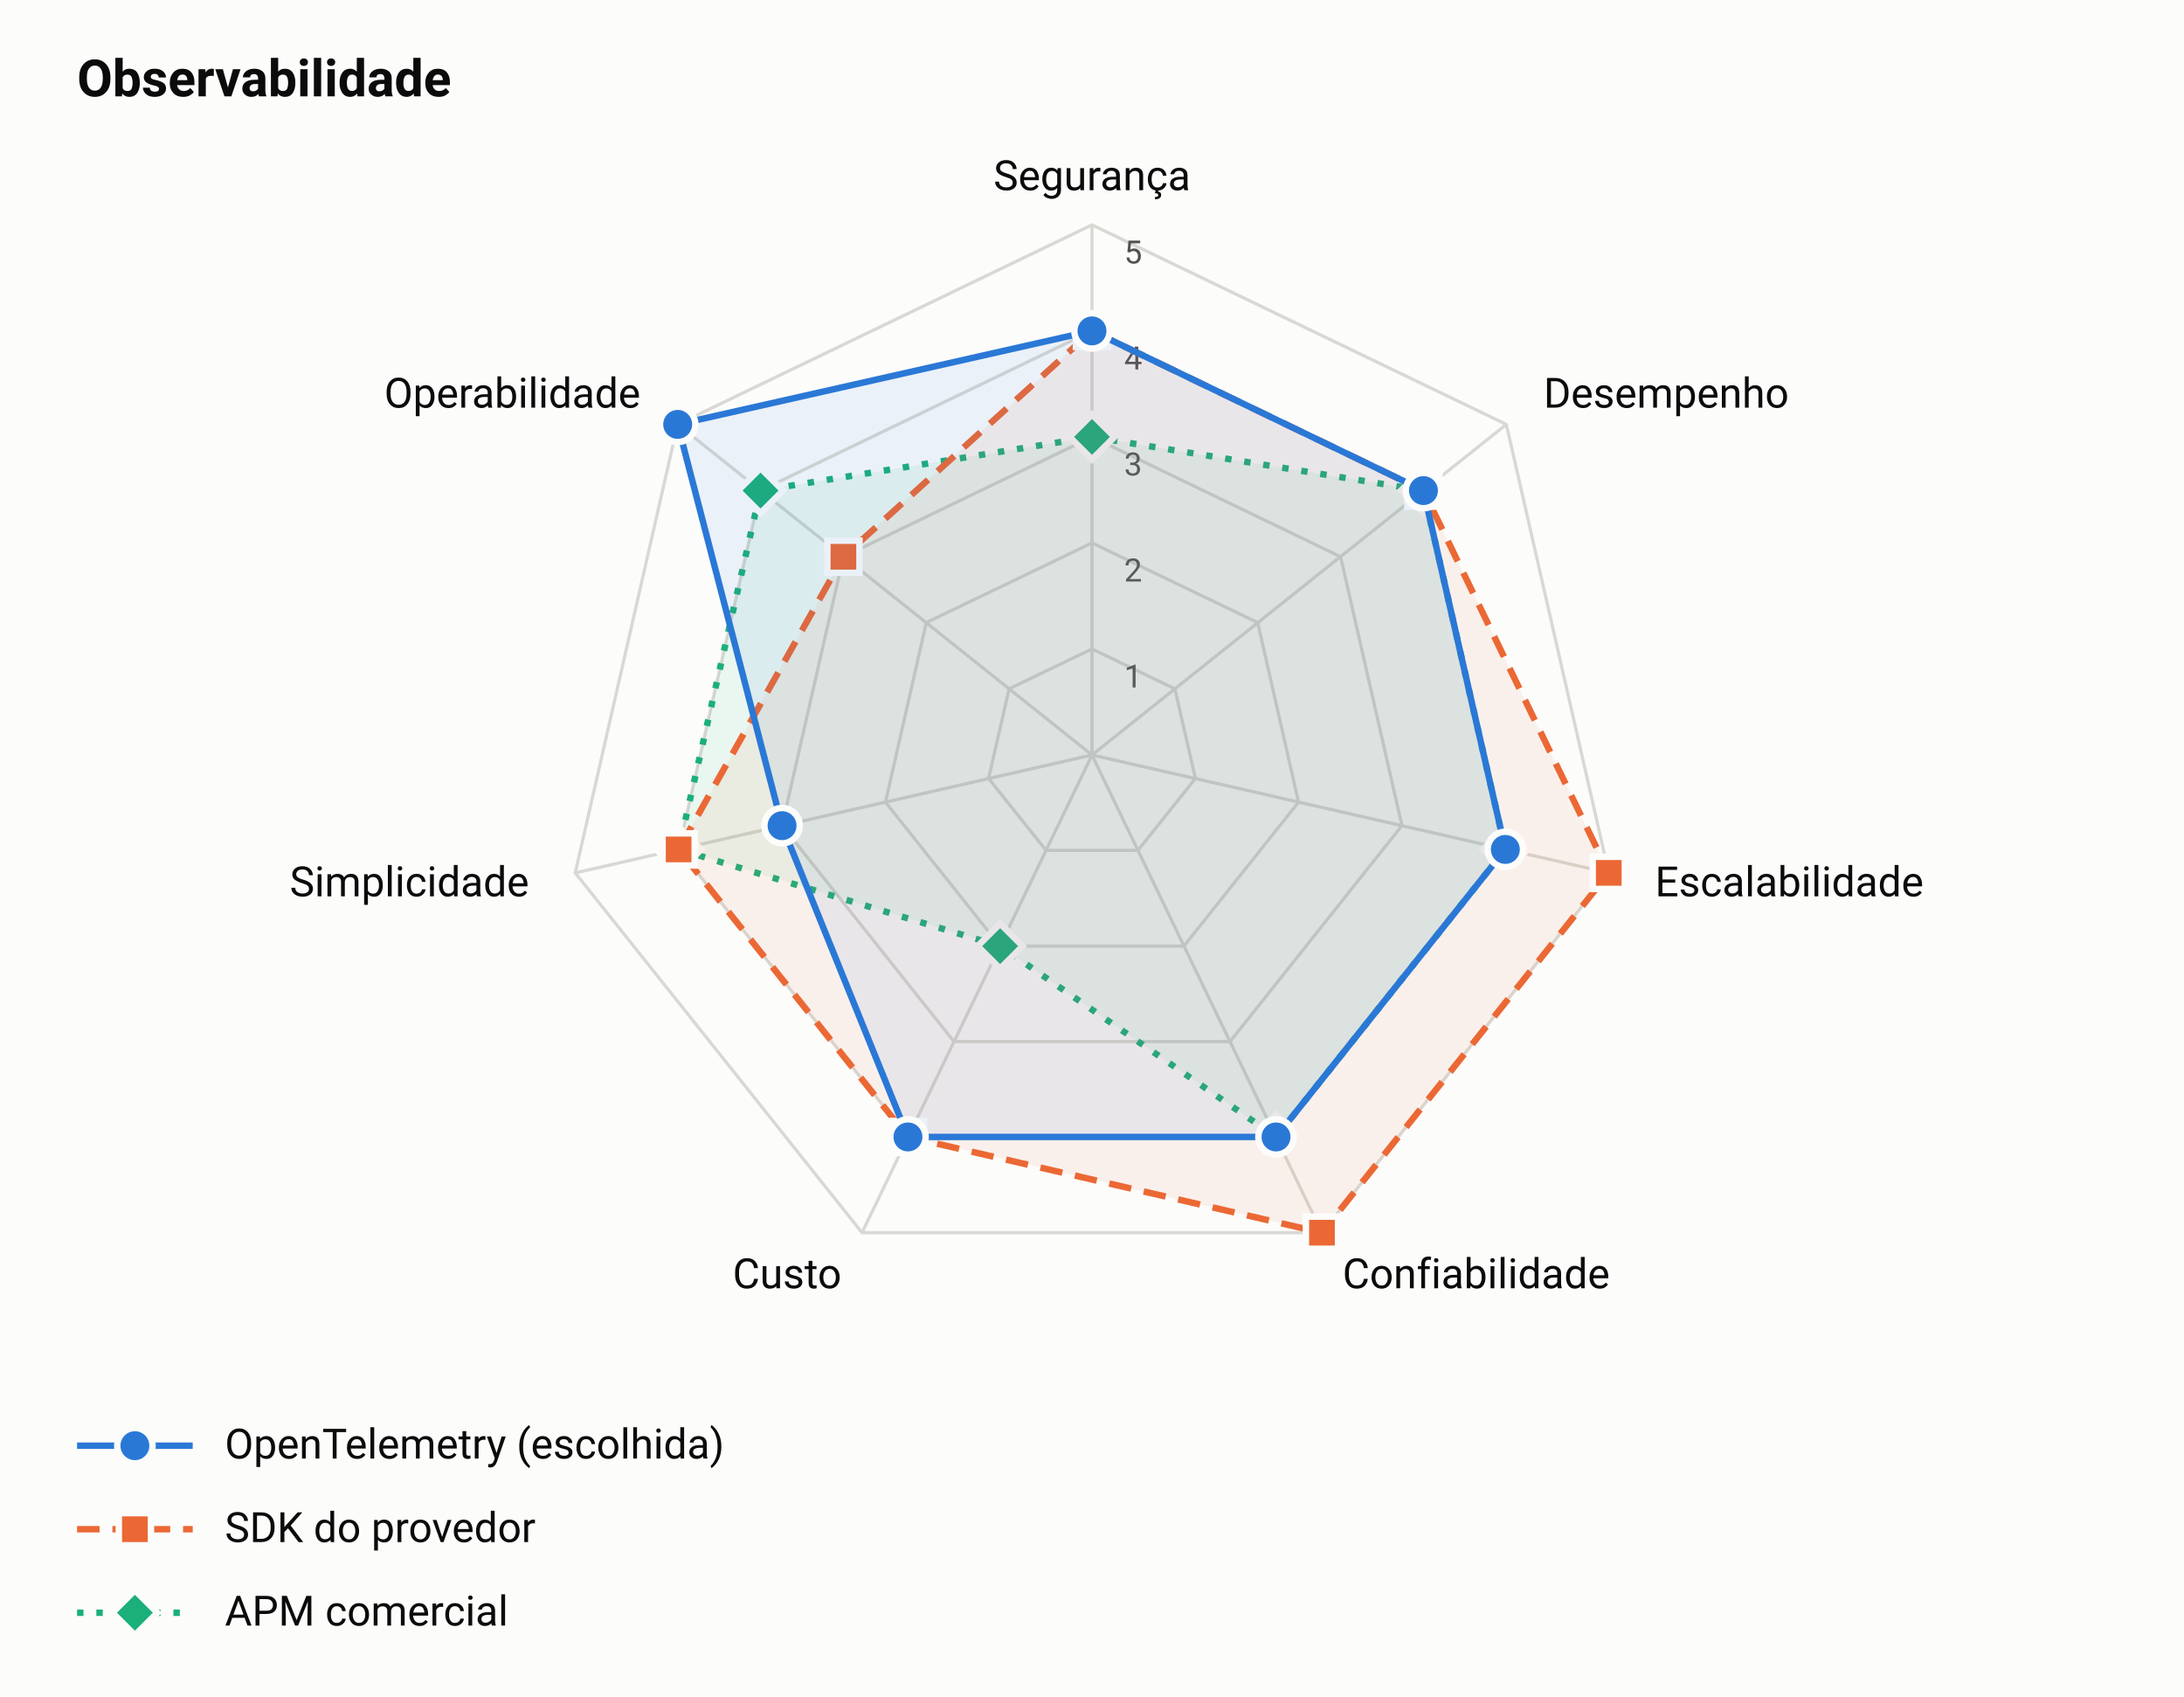
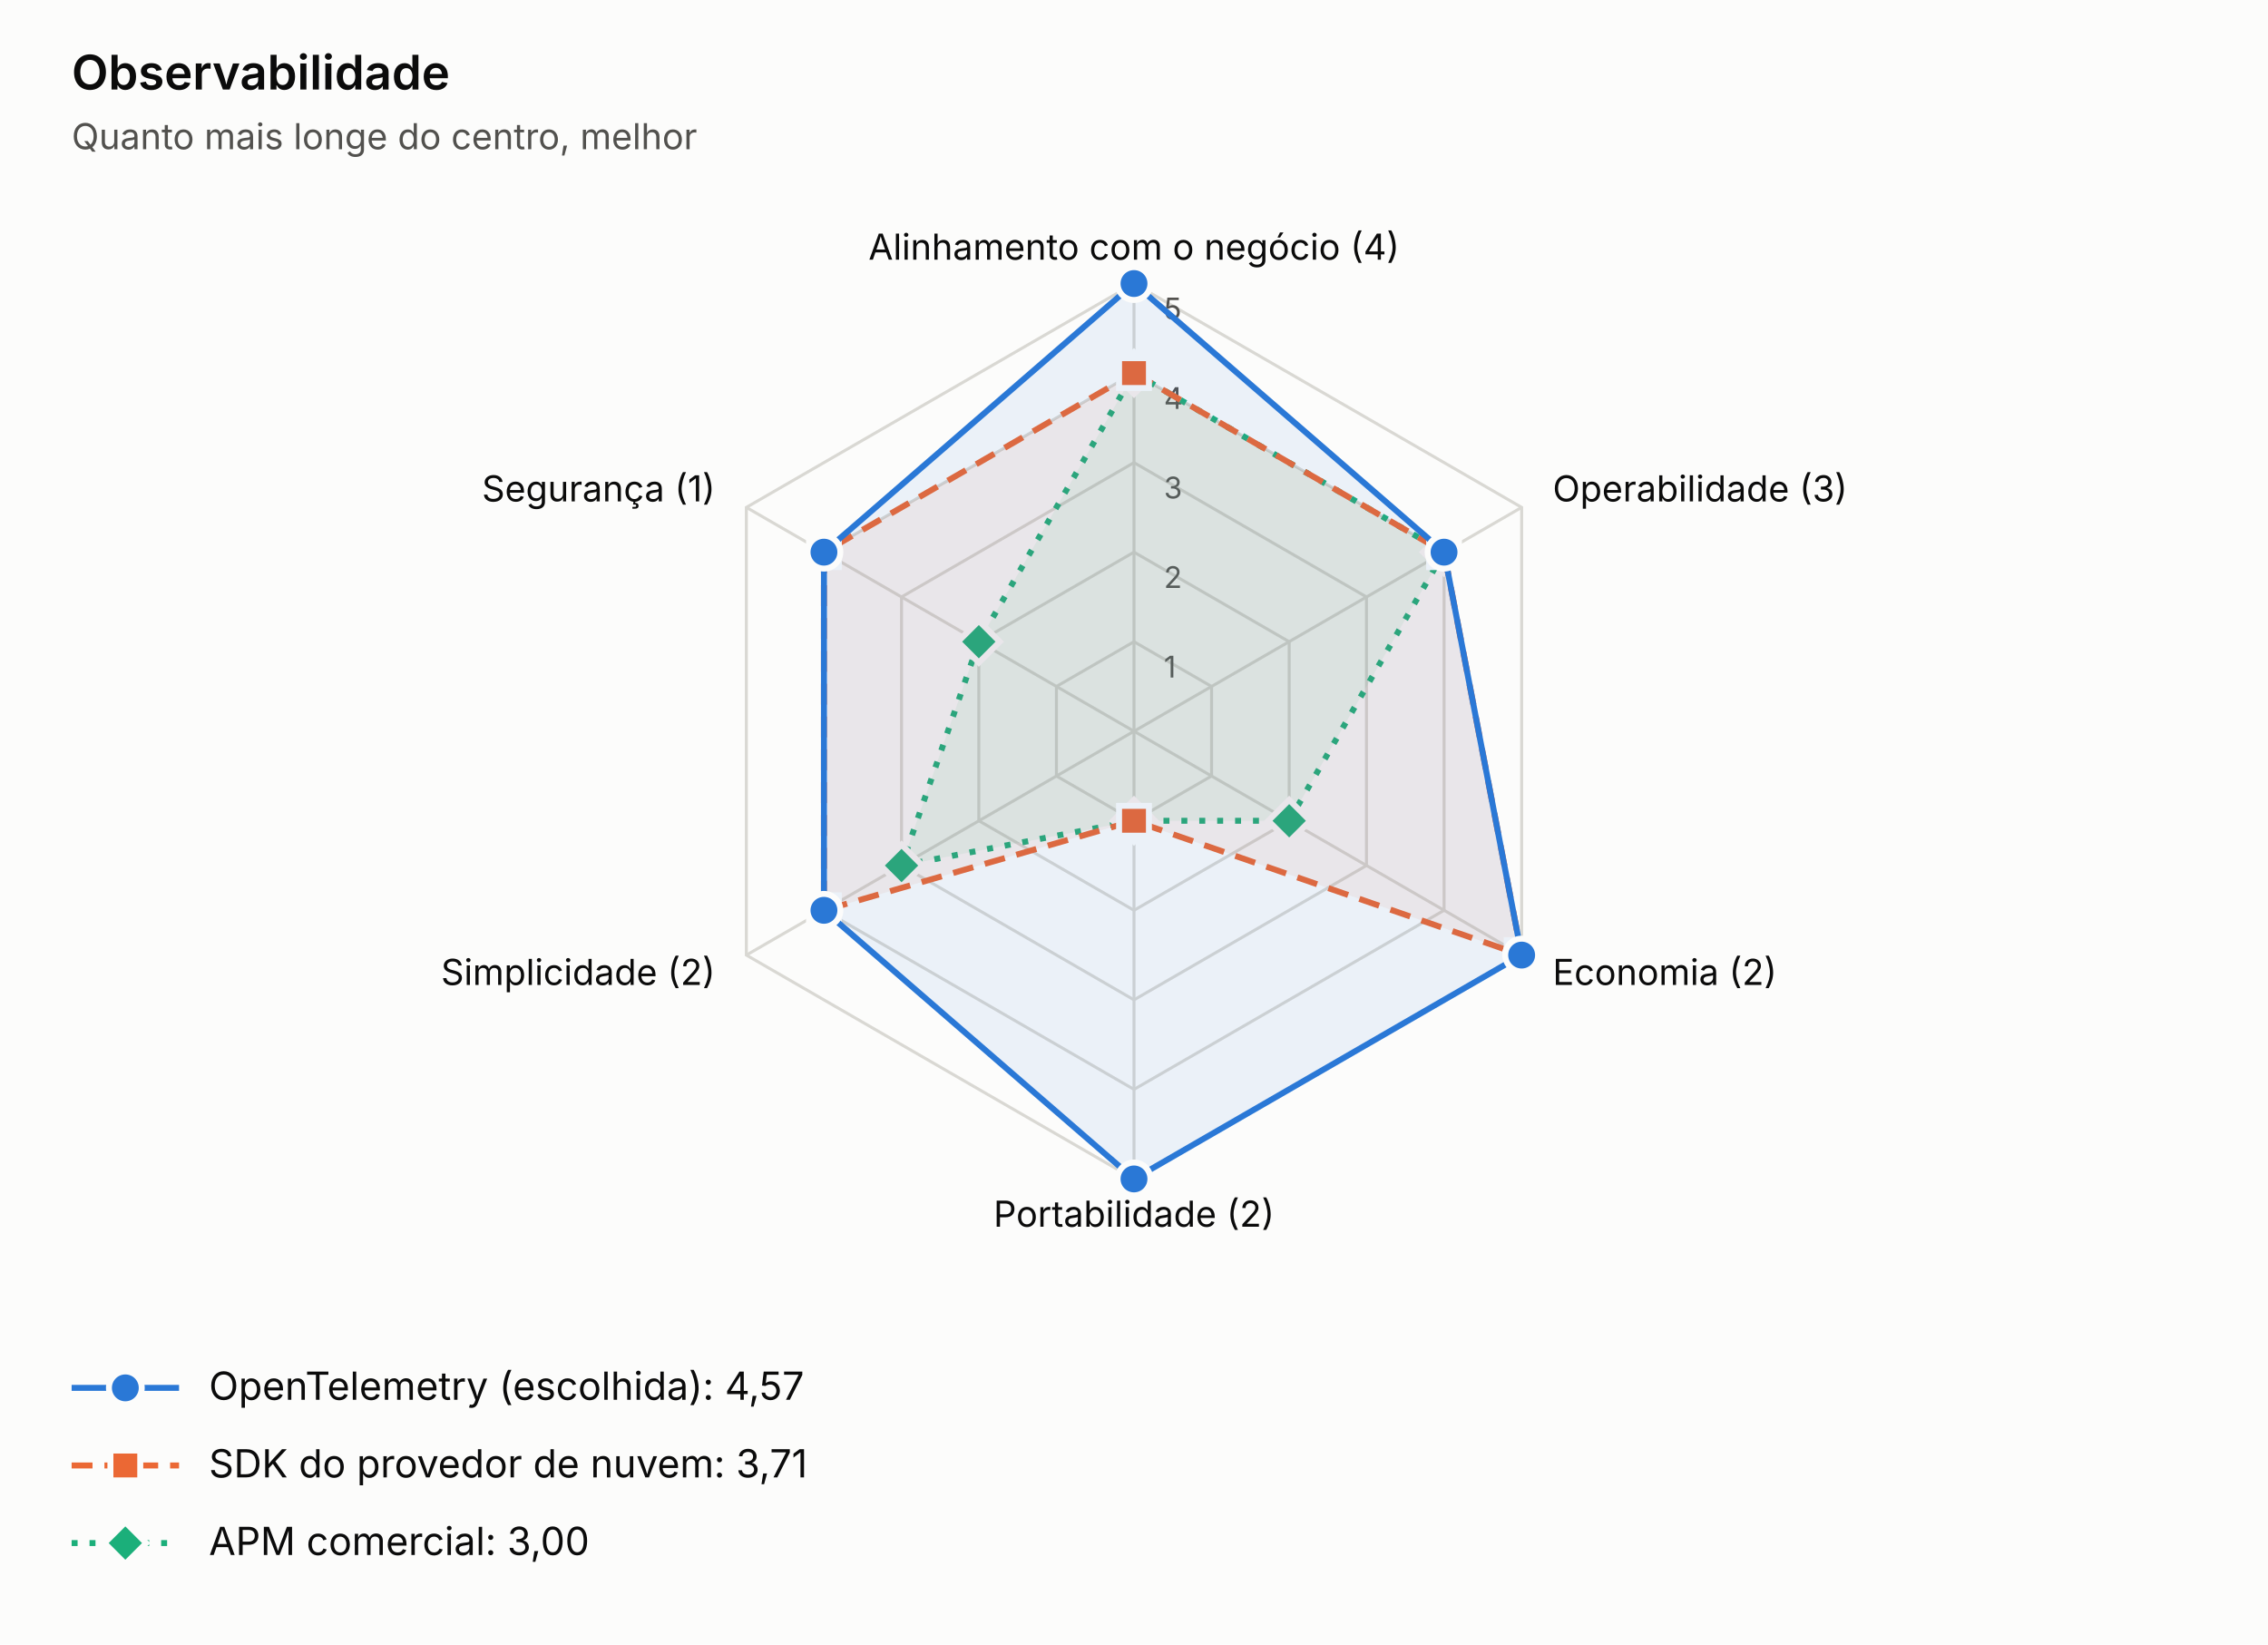
- <svg xmlns="http://www.w3.org/2000/svg" viewBox="0 0 680 528" role="img" aria-label="Observabilidade" font-family="-apple-system, 'Segoe UI', Roboto, Helvetica, Arial, sans-serif">
-   <rect width="680" height="528" fill="#fcfcfb" />
+ <svg xmlns="http://www.w3.org/2000/svg" viewBox="0 0 760 551" role="img" aria-label="Observabilidade" font-family="-apple-system, BlinkMacSystemFont, 'Segoe UI', sans-serif">
+   <rect width="760" height="551" fill="#fcfcfb" />
  <text x="24" y="30" font-size="16" font-weight="600" fill="#0b0b0b">Observabilidade</text>
-   <polygon points="340.0,202.0 365.8,214.4 372.2,242.3 354.3,264.7 325.7,264.7 307.8,242.3 314.2,214.4" fill="none" stroke="#d9d8d3" stroke-width="1" />
-   <text x="350.0" y="214.0" font-size="10" fill="#52514e">1</text>
-   <polygon points="340.0,169.0 391.6,193.8 404.3,249.7 368.6,294.5 311.4,294.5 275.7,249.7 288.4,193.8" fill="none" stroke="#d9d8d3" stroke-width="1" />
-   <text x="350.0" y="181.0" font-size="10" fill="#52514e">2</text>
-   <polygon points="340.0,136.0 417.4,173.3 436.5,257.0 383.0,324.2 297.0,324.2 243.5,257.0 262.6,173.3" fill="none" stroke="#d9d8d3" stroke-width="1" />
-   <text x="350.0" y="148.0" font-size="10" fill="#52514e">3</text>
-   <polygon points="340.0,103.0 443.2,152.7 468.7,264.4 397.3,353.9 282.7,353.9 211.3,264.4 236.8,152.7" fill="none" stroke="#d9d8d3" stroke-width="1" />
-   <text x="350.0" y="115.0" font-size="10" fill="#52514e">4</text>
-   <polygon points="340.0,70.0 469.0,132.1 500.9,271.7 411.6,383.7 268.4,383.7 179.1,271.7 211.0,132.1" fill="none" stroke="#d9d8d3" stroke-width="1" />
-   <text x="350.0" y="82.0" font-size="10" fill="#52514e">5</text>
-   <line x1="340" y1="235" x2="340.0" y2="70.0" stroke="#d9d8d3" stroke-width="1" />
-   <text x="340.0" y="59.2" text-anchor="middle" font-size="13" fill="#0b0b0b">Segurança</text>
-   <line x1="340" y1="235" x2="469.0" y2="132.1" stroke="#d9d8d3" stroke-width="1" />
-   <text x="480.6" y="126.9" text-anchor="start" font-size="13" fill="#0b0b0b">Desempenho</text>
-   <line x1="340" y1="235" x2="500.9" y2="271.7" stroke="#d9d8d3" stroke-width="1" />
-   <text x="515.3" y="279.0" text-anchor="start" font-size="13" fill="#0b0b0b">Escalabilidade</text>
-   <line x1="340" y1="235" x2="411.6" y2="383.7" stroke="#d9d8d3" stroke-width="1" />
-   <text x="418.0" y="401.0" text-anchor="start" font-size="13" fill="#0b0b0b">Confiabilidade</text>
-   <line x1="340" y1="235" x2="268.4" y2="383.7" stroke="#d9d8d3" stroke-width="1" />
-   <text x="262.0" y="401.0" text-anchor="end" font-size="13" fill="#0b0b0b">Custo</text>
-   <line x1="340" y1="235" x2="179.1" y2="271.7" stroke="#d9d8d3" stroke-width="1" />
-   <text x="164.7" y="279.0" text-anchor="end" font-size="13" fill="#0b0b0b">Simplicidade</text>
-   <line x1="340" y1="235" x2="211.0" y2="132.1" stroke="#d9d8d3" stroke-width="1" />
-   <text x="199.4" y="126.9" text-anchor="end" font-size="13" fill="#0b0b0b">Operabilidade</text>
-   <polygon points="340.0,136.0 443.2,152.7 468.7,264.4 397.3,353.9 311.4,294.5 211.3,264.4 236.8,152.7" fill="#1baf7a" fill-opacity="0.08" stroke="#1baf7a" stroke-width="2" stroke-linejoin="round" stroke-dasharray="2 4" />
-   <polygon points="340.0,129.0 347.0,136.0 340.0,143.0 333.0,136.0" fill="#1baf7a" stroke="#fcfcfb" stroke-width="2" />
-   <polygon points="443.2,145.7 450.2,152.7 443.2,159.7 436.2,152.7" fill="#1baf7a" stroke="#fcfcfb" stroke-width="2" />
-   <polygon points="468.7,257.4 475.7,264.4 468.7,271.4 461.7,264.4" fill="#1baf7a" stroke="#fcfcfb" stroke-width="2" />
-   <polygon points="397.3,346.9 404.3,353.9 397.3,360.9 390.3,353.9" fill="#1baf7a" stroke="#fcfcfb" stroke-width="2" />
-   <polygon points="311.4,287.5 318.4,294.5 311.4,301.5 304.4,294.5" fill="#1baf7a" stroke="#fcfcfb" stroke-width="2" />
-   <polygon points="211.3,257.4 218.3,264.4 211.3,271.4 204.3,264.4" fill="#1baf7a" stroke="#fcfcfb" stroke-width="2" />
-   <polygon points="236.8,145.7 243.8,152.7 236.8,159.7 229.8,152.7" fill="#1baf7a" stroke="#fcfcfb" stroke-width="2" />
-   <polygon points="340.0,103.0 443.2,152.7 500.9,271.7 411.6,383.7 282.7,353.9 211.3,264.4 262.6,173.3" fill="#eb6834" fill-opacity="0.08" stroke="#eb6834" stroke-width="2" stroke-linejoin="round" stroke-dasharray="7 4" />
-   <rect x="335.0" y="98.0" width="10" height="10" fill="#eb6834" stroke="#fcfcfb" stroke-width="2" />
-   <rect x="438.2" y="147.7" width="10" height="10" fill="#eb6834" stroke="#fcfcfb" stroke-width="2" />
-   <rect x="495.9" y="266.7" width="10" height="10" fill="#eb6834" stroke="#fcfcfb" stroke-width="2" />
-   <rect x="406.6" y="378.7" width="10" height="10" fill="#eb6834" stroke="#fcfcfb" stroke-width="2" />
-   <rect x="277.7" y="348.9" width="10" height="10" fill="#eb6834" stroke="#fcfcfb" stroke-width="2" />
-   <rect x="206.3" y="259.4" width="10" height="10" fill="#eb6834" stroke="#fcfcfb" stroke-width="2" />
-   <rect x="257.6" y="168.3" width="10" height="10" fill="#eb6834" stroke="#fcfcfb" stroke-width="2" />
-   <polygon points="340.0,103.0 443.2,152.7 468.7,264.4 397.3,353.9 282.7,353.9 243.5,257.0 211.0,132.1" fill="#2a78d6" fill-opacity="0.08" stroke="#2a78d6" stroke-width="2" stroke-linejoin="round" />
-   <circle cx="340.0" cy="103.0" r="5.5" fill="#2a78d6" stroke="#fcfcfb" stroke-width="2" />
-   <circle cx="443.2" cy="152.7" r="5.5" fill="#2a78d6" stroke="#fcfcfb" stroke-width="2" />
-   <circle cx="468.7" cy="264.4" r="5.5" fill="#2a78d6" stroke="#fcfcfb" stroke-width="2" />
-   <circle cx="397.3" cy="353.9" r="5.5" fill="#2a78d6" stroke="#fcfcfb" stroke-width="2" />
-   <circle cx="282.7" cy="353.9" r="5.5" fill="#2a78d6" stroke="#fcfcfb" stroke-width="2" />
-   <circle cx="243.5" cy="257.0" r="5.5" fill="#2a78d6" stroke="#fcfcfb" stroke-width="2" />
-   <circle cx="211.0" cy="132.1" r="5.5" fill="#2a78d6" stroke="#fcfcfb" stroke-width="2" />
-   <line x1="24" y1="450" x2="60" y2="450" stroke="#2a78d6" stroke-width="2" />
-   <circle cx="42.0" cy="450.0" r="5.5" fill="#2a78d6" stroke="#fcfcfb" stroke-width="2" />
-   <text x="70" y="454" font-size="13" fill="#0b0b0b">OpenTelemetry (escolhida)</text>
-   <line x1="24" y1="476" x2="60" y2="476" stroke="#eb6834" stroke-width="2" stroke-dasharray="7 4" />
-   <rect x="37.0" y="471.0" width="10" height="10" fill="#eb6834" stroke="#fcfcfb" stroke-width="2" />
-   <text x="70" y="480" font-size="13" fill="#0b0b0b">SDK do provedor</text>
-   <line x1="24" y1="502" x2="60" y2="502" stroke="#1baf7a" stroke-width="2" stroke-dasharray="2 4" />
-   <polygon points="42.0,495.0 49.0,502.0 42.0,509.0 35.0,502.0" fill="#1baf7a" stroke="#fcfcfb" stroke-width="2" />
-   <text x="70" y="506" font-size="13" fill="#0b0b0b">APM comercial</text>
+   <text x="24" y="50" font-size="12" fill="#52514e">Quanto mais longe do centro, melhor</text>
+   <polygon points="380.0,215.0 406.0,230.0 406.0,260.0 380.0,275.0 354.0,260.0 354.0,230.0" fill="none" stroke="#d9d8d3" stroke-width="1" />
+   <text x="390.0" y="227.0" font-size="10" fill="#52514e">1</text>
+   <polygon points="380.0,185.0 432.0,215.0 432.0,275.0 380.0,305.0 328.0,275.0 328.0,215.0" fill="none" stroke="#d9d8d3" stroke-width="1" />
+   <text x="390.0" y="197.0" font-size="10" fill="#52514e">2</text>
+   <polygon points="380.0,155.0 457.9,200.0 457.9,290.0 380.0,335.0 302.1,290.0 302.1,200.0" fill="none" stroke="#d9d8d3" stroke-width="1" />
+   <text x="390.0" y="167.0" font-size="10" fill="#52514e">3</text>
+   <polygon points="380.0,125.0 483.9,185.0 483.9,305.0 380.0,365.0 276.1,305.0 276.1,185.0" fill="none" stroke="#d9d8d3" stroke-width="1" />
+   <text x="390.0" y="137.0" font-size="10" fill="#52514e">4</text>
+   <polygon points="380.0,95.0 509.9,170.0 509.9,320.0 380.0,395.0 250.1,320.0 250.1,170.0" fill="none" stroke="#d9d8d3" stroke-width="1" />
+   <text x="390.0" y="107.0" font-size="10" fill="#52514e">5</text>
+   <line x1="380" y1="245" x2="380.0" y2="95.0" stroke="#d9d8d3" stroke-width="1" />
+   <text x="380.0" y="87.0" text-anchor="middle" font-size="12" fill="#0b0b0b">Alinhamento com o negócio (4)</text>
+   <line x1="380" y1="245" x2="509.9" y2="170.0" stroke="#d9d8d3" stroke-width="1" />
+   <text x="520.3" y="168.0" text-anchor="start" font-size="12" fill="#0b0b0b">Operabilidade (3)</text>
+   <line x1="380" y1="245" x2="509.9" y2="320.0" stroke="#d9d8d3" stroke-width="1" />
+   <text x="520.3" y="330.0" text-anchor="start" font-size="12" fill="#0b0b0b">Economia (2)</text>
+   <line x1="380" y1="245" x2="380.0" y2="395.0" stroke="#d9d8d3" stroke-width="1" />
+   <text x="380.0" y="411.0" text-anchor="middle" font-size="12" fill="#0b0b0b">Portabilidade (2)</text>
+   <line x1="380" y1="245" x2="250.1" y2="320.0" stroke="#d9d8d3" stroke-width="1" />
+   <text x="239.7" y="330.0" text-anchor="end" font-size="12" fill="#0b0b0b">Simplicidade (2)</text>
+   <line x1="380" y1="245" x2="250.1" y2="170.0" stroke="#d9d8d3" stroke-width="1" />
+   <text x="239.7" y="168.0" text-anchor="end" font-size="12" fill="#0b0b0b">Segurança (1)</text>
+   <polygon points="380.0,125.0 483.9,185.0 432.0,275.0 380.0,275.0 302.1,290.0 328.0,215.0" fill="#1baf7a" fill-opacity="0.08" stroke="#1baf7a" stroke-width="2" stroke-linejoin="round" stroke-dasharray="2 4" />
+   <polygon points="380.0,118.0 387.0,125.0 380.0,132.0 373.0,125.0" fill="#1baf7a" stroke="#fcfcfb" stroke-width="2" />
+   <polygon points="483.9,178.0 490.9,185.0 483.9,192.0 476.9,185.0" fill="#1baf7a" stroke="#fcfcfb" stroke-width="2" />
+   <polygon points="432.0,268.0 439.0,275.0 432.0,282.0 425.0,275.0" fill="#1baf7a" stroke="#fcfcfb" stroke-width="2" />
+   <polygon points="380.0,268.0 387.0,275.0 380.0,282.0 373.0,275.0" fill="#1baf7a" stroke="#fcfcfb" stroke-width="2" />
+   <polygon points="302.1,283.0 309.1,290.0 302.1,297.0 295.1,290.0" fill="#1baf7a" stroke="#fcfcfb" stroke-width="2" />
+   <polygon points="328.0,208.0 335.0,215.0 328.0,222.0 321.0,215.0" fill="#1baf7a" stroke="#fcfcfb" stroke-width="2" />
+   <polygon points="380.0,125.0 483.9,185.0 509.9,320.0 380.0,275.0 276.1,305.0 276.1,185.0" fill="#eb6834" fill-opacity="0.08" stroke="#eb6834" stroke-width="2" stroke-linejoin="round" stroke-dasharray="7 4" />
+   <rect x="375.0" y="120.0" width="10" height="10" fill="#eb6834" stroke="#fcfcfb" stroke-width="2" />
+   <rect x="478.9" y="180.0" width="10" height="10" fill="#eb6834" stroke="#fcfcfb" stroke-width="2" />
+   <rect x="504.9" y="315.0" width="10" height="10" fill="#eb6834" stroke="#fcfcfb" stroke-width="2" />
+   <rect x="375.0" y="270.0" width="10" height="10" fill="#eb6834" stroke="#fcfcfb" stroke-width="2" />
+   <rect x="271.1" y="300.0" width="10" height="10" fill="#eb6834" stroke="#fcfcfb" stroke-width="2" />
+   <rect x="271.1" y="180.0" width="10" height="10" fill="#eb6834" stroke="#fcfcfb" stroke-width="2" />
+   <polygon points="380.0,95.0 483.9,185.0 509.9,320.0 380.0,395.0 276.1,305.0 276.1,185.0" fill="#2a78d6" fill-opacity="0.08" stroke="#2a78d6" stroke-width="2" stroke-linejoin="round" />
+   <circle cx="380.0" cy="95.0" r="5.5" fill="#2a78d6" stroke="#fcfcfb" stroke-width="2" />
+   <circle cx="483.9" cy="185.0" r="5.5" fill="#2a78d6" stroke="#fcfcfb" stroke-width="2" />
+   <circle cx="509.9" cy="320.0" r="5.5" fill="#2a78d6" stroke="#fcfcfb" stroke-width="2" />
+   <circle cx="380.0" cy="395.0" r="5.5" fill="#2a78d6" stroke="#fcfcfb" stroke-width="2" />
+   <circle cx="276.1" cy="305.0" r="5.5" fill="#2a78d6" stroke="#fcfcfb" stroke-width="2" />
+   <circle cx="276.1" cy="185.0" r="5.5" fill="#2a78d6" stroke="#fcfcfb" stroke-width="2" />
+   <line x1="24" y1="465" x2="60" y2="465" stroke="#2a78d6" stroke-width="2" />
+   <circle cx="42.0" cy="465.0" r="5.5" fill="#2a78d6" stroke="#fcfcfb" stroke-width="2" />
+   <text x="70" y="469" font-size="13" fill="#0b0b0b">OpenTelemetry (escolhida): 4,57</text>
+   <line x1="24" y1="491" x2="60" y2="491" stroke="#eb6834" stroke-width="2" stroke-dasharray="7 4" />
+   <rect x="37.0" y="486.0" width="10" height="10" fill="#eb6834" stroke="#fcfcfb" stroke-width="2" />
+   <text x="70" y="495" font-size="13" fill="#0b0b0b">SDK do provedor de nuvem: 3,71</text>
+   <line x1="24" y1="517" x2="60" y2="517" stroke="#1baf7a" stroke-width="2" stroke-dasharray="2 4" />
+   <polygon points="42.0,510.0 49.0,517.0 42.0,524.0 35.0,517.0" fill="#1baf7a" stroke="#fcfcfb" stroke-width="2" />
+   <text x="70" y="521" font-size="13" fill="#0b0b0b">APM comercial: 3,00</text>
</svg>
